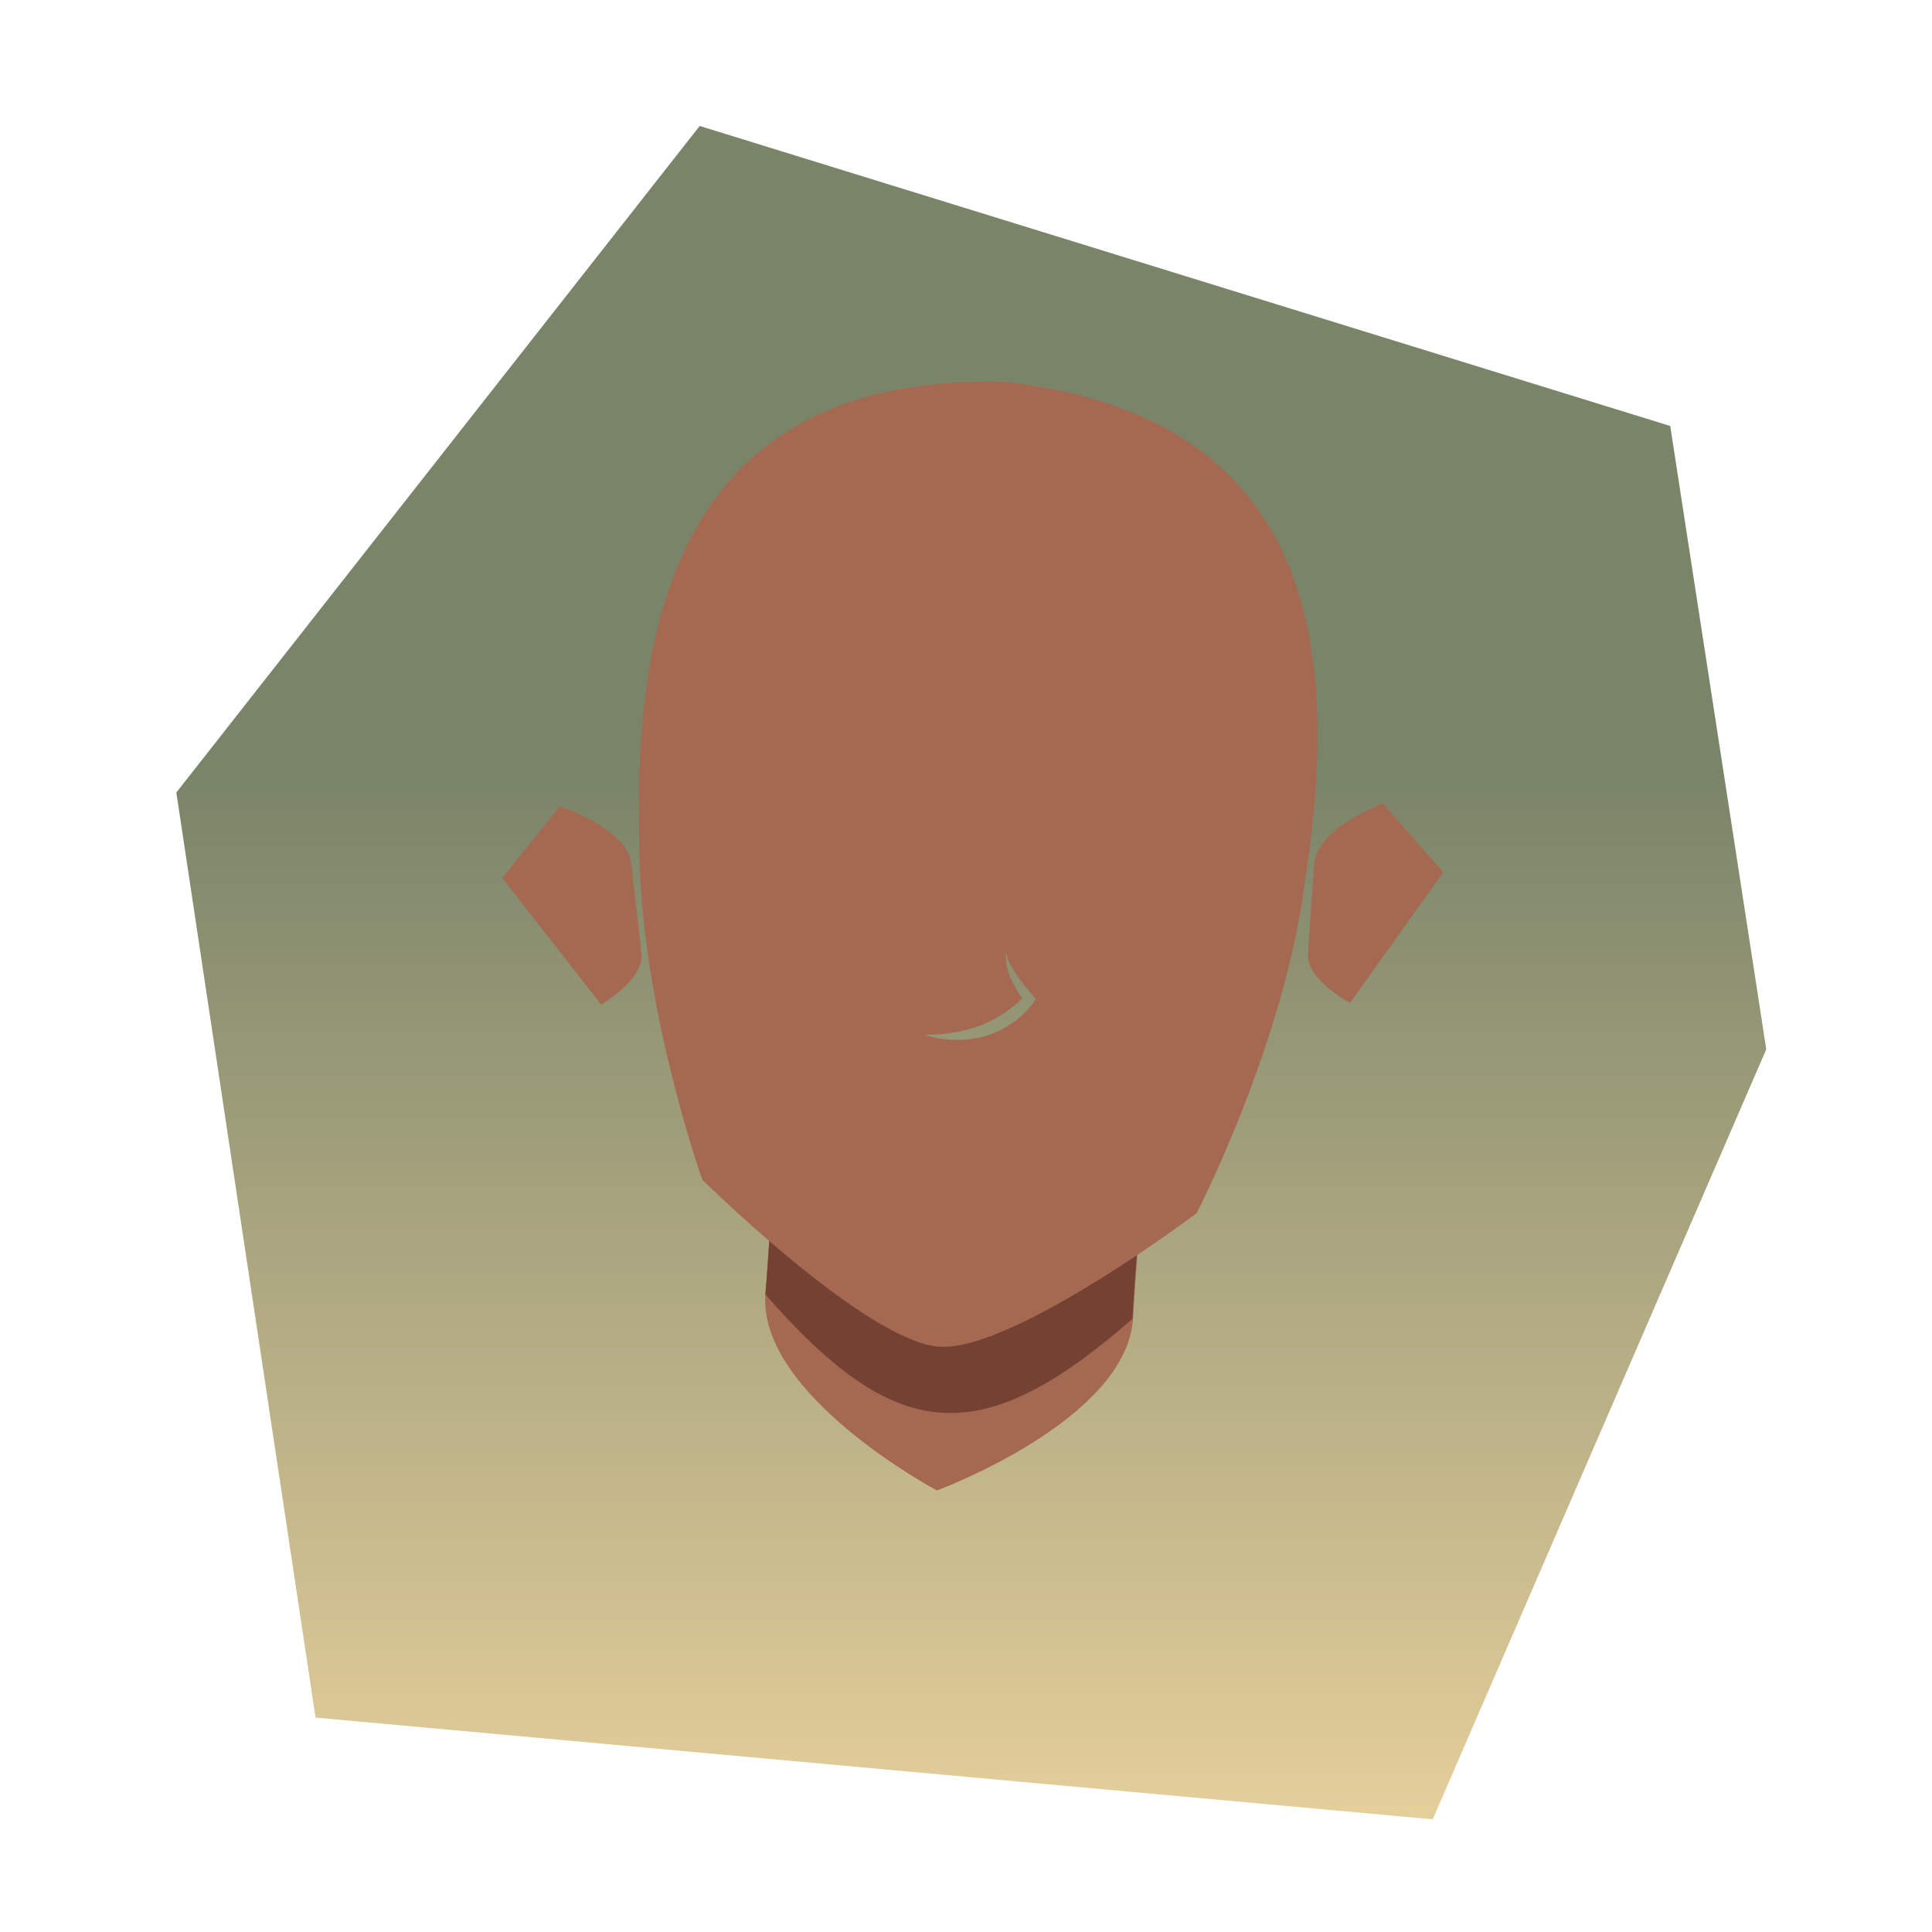
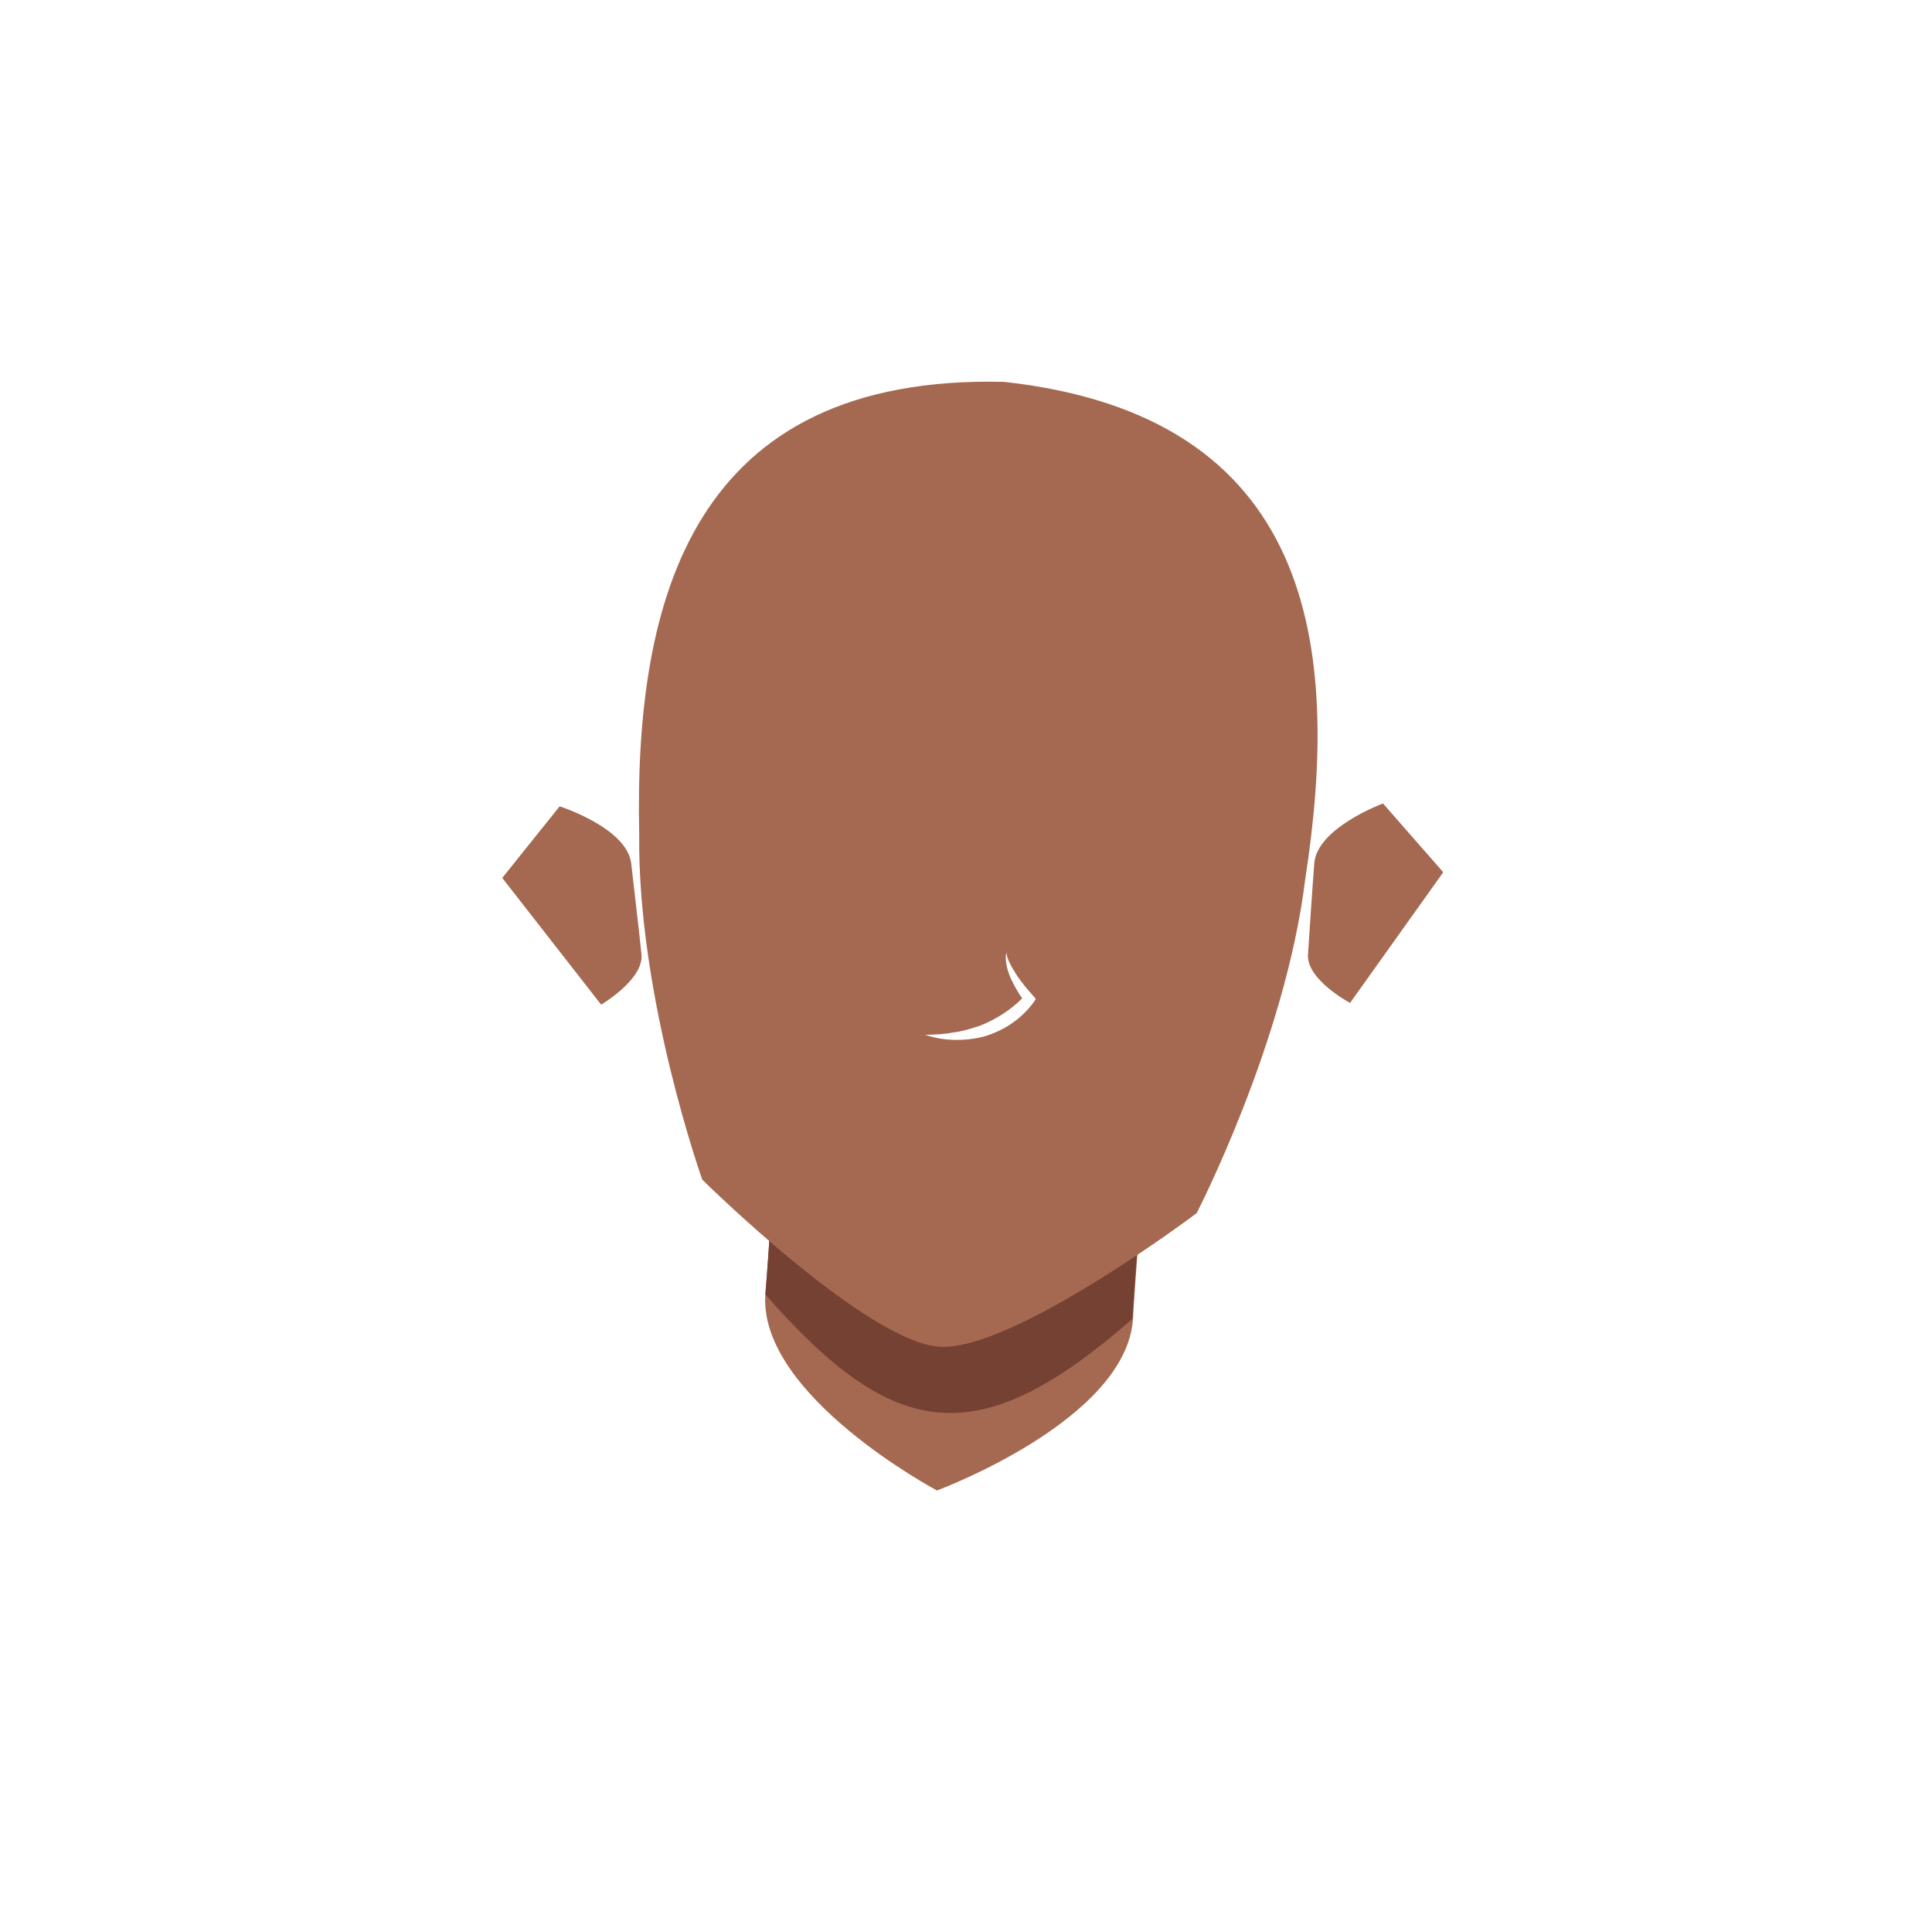
<svg xmlns="http://www.w3.org/2000/svg" version="1.1" id="Layer_1" x="0px" y="0px" viewBox="0 0 340 340" style="enable-background:new 0 0 340 340;" xml:space="preserve">
  <defs id="defs968">
    <linearGradient id="SVGID_1_-0" gradientUnits="userSpaceOnUse" x1="170" y1="335.72" x2="170" y2="130.003">
      <stop offset="0" style="stop-color:#D8AE5D" id="stop1034" />
      <stop offset="1" style="stop-color:#7C5059" id="stop1036" />
    </linearGradient>
    <linearGradient id="SVGID_1_-5" gradientUnits="userSpaceOnUse" x1="178.8" y1="35.633" x2="178.8" y2="210.799" gradientTransform="matrix(1,0,0,-1,0,340)">
      <stop offset="0" style="stop-color:#98BBBC" id="stop5980" />
      <stop offset="1" style="stop-color:#544C7B" id="stop5982" />
    </linearGradient>
    <linearGradient id="SVGID_1_-1" gradientUnits="userSpaceOnUse" x1="175.8" y1="338.992" x2="175.8" y2="128.205">
      <stop offset="0" style="stop-color:#8ABC87" id="stop6642" />
      <stop offset="1" style="stop-color:#235C7B" id="stop6644" />
    </linearGradient>
    <linearGradient id="SVGID_1_-6" gradientUnits="userSpaceOnUse" x1="178.8" y1="327.332" x2="178.8" y2="134.816">
      <stop offset="0" style="stop-color:#EAD29D" id="stop7885" />
      <stop offset="1" style="stop-color:#7A8469" id="stop7887" />
    </linearGradient>
  </defs>
  <style type="text/css" id="style938">
	.st0{fill:url(#SVGID_1_);}
	.st1{fill:none;stroke:#221F1F;stroke-width:2.03;stroke-miterlimit:10;}
	.st2{fill:#F4D4B8;}
	.st3{fill:#E5AB86;}
	.st4{fill:none;stroke:#221F1F;stroke-width:1.7;stroke-miterlimit:10;}
</style>
  <linearGradient id="SVGID_1_" gradientUnits="userSpaceOnUse" x1="175.45" y1="13.652" x2="175.45" y2="208.066" gradientTransform="matrix(1,0,0,-1,0,342)">
    <stop offset="0" style="stop-color:#9C4A8C" id="stop940" />
    <stop offset="1" style="stop-color:#78270E" id="stop942" />
  </linearGradient>
-   <polygon class="st0" points="318.7,183.5 260,319 63.4,301.1 38.9,138.3 131,21 301.8,73.8 " id="polygon7890" style="fill:url(#SVGID_1_-6)" transform="translate(-7.867343,1.167869)" />
  <path class="st2" d="m 135.588,215 c -0.1,2.2 -0.7,10.6 -0.9,12.8 -1.2,17.8 30.2,34.5 30.2,34.5 0,0 33.3,-12.3 34.5,-30.2 0.1,-2.2 0.7,-10.6 0.9,-12.8 z" id="path7894" style="fill:#a56951" />
  <path class="st3" d="m 135.588,215 c -0.1,2.2 -0.7,10.6 -0.9,12.8 22.7,25.9 37.4,28.1 64.6,4.3 0.1,-2.2 0.7,-10.6 0.9,-12.8 z" id="path7896" style="fill:#754133" />
  <path class="st2" d="m 111.088,152 c -0.7,-6.3 -12.6,-10.1 -12.6,-10.1 l -10.1,12.6 17.4,22.3 c 0,0 7.5,-4.4 7.1,-8.8 -0.3,-3.2 -1.4,-12.4 -1.8,-16 z" id="path7904" style="fill:#a56951" />
  <path class="st2" d="m 231.288,152 c 0.4,-6.3 12.1,-10.6 12.1,-10.6 l 10.6,12.1 -16.4,23 c 0,0 -7.7,-4.1 -7.4,-8.5 0.2,-3.1 0.8,-12.3 1.1,-16 z" id="path7906" style="fill:#a56951" />
  <path class="st2" d="m 176.688,67.2 c -54.8,-1.3 -65.1,38 -64.2,79.7 -0.3,28.7 11.1,60.7 11.1,60.7 0,0 28.8,28.5 41.7,29.4 12.9,0.9 45.3,-23.5 45.3,-23.5 0,0 15.6,-30.2 19.1,-58.7 6.4,-41.2 1.5,-81.6 -53,-87.6 z m 5.2,109.2 c -2.2,3 -5.3,5 -8.7,6 -3.5,0.9 -7.2,0.8 -10.4,-0.3 1.7,0 3.4,-0.1 5,-0.4 1.6,-0.2 3.2,-0.7 4.7,-1.2 2.8,-1.1 5.4,-2.8 7.4,-4.8 -0.8,-1.1 -1.4,-2.3 -2,-3.5 -0.6,-1.4 -1.1,-3.1 -0.8,-4.6 0.2,1.5 1.1,2.8 1.9,4.1 0.8,1.2 1.8,2.4 2.8,3.5 l 0.5,0.6 z" id="path7908" style="fill:#a56951" />
  <path class="st1" d="M 175.188,158" id="path947" style="fill:none;stroke:#221f1f;stroke-width:2.03;stroke-miterlimit:10" />
  <path class="st4" d="M 170.588,153.1" id="path953" style="fill:none;stroke:#221f1f;stroke-width:1.7;stroke-miterlimit:10" />
  <path class="st1" d="M 155.288,133.3" id="path955" style="fill:none;stroke:#221f1f;stroke-width:2.03;stroke-miterlimit:10" />
  <path class="st4" d="M 169.588,153.1" id="path957" style="fill:none;stroke:#221f1f;stroke-width:1.7;stroke-miterlimit:10" />
  <path class="st1" d="M 175.188,158" id="path1041" style="fill:none;stroke:#221f1f;stroke-width:2.03;stroke-miterlimit:10" />
  <path class="st4" d="M 170.588,153.1" id="path1047" style="fill:none;stroke:#221f1f;stroke-width:1.7;stroke-miterlimit:10" />
  <path class="st1" d="M 155.288,133.3" id="path1049" style="fill:none;stroke:#221f1f;stroke-width:2.03;stroke-miterlimit:10" />
  <path class="st4" d="M 169.588,153.1" id="path1051" style="fill:none;stroke:#221f1f;stroke-width:1.7;stroke-miterlimit:10" />
  <path class="st1" d="M 175.188,158" id="path5987" style="fill:none;stroke:#221f1f;stroke-width:2.03;stroke-miterlimit:10" />
  <path class="st4" d="M 170.588,153.1" id="path5993" style="fill:none;stroke:#221f1f;stroke-width:1.7;stroke-miterlimit:10" />
  <path class="st1" d="M 155.288,133.3" id="path5995" style="fill:none;stroke:#221f1f;stroke-width:2.03;stroke-miterlimit:10" />
  <path class="st4" d="M 169.588,153.1" id="path5997" style="fill:none;stroke:#221f1f;stroke-width:1.7;stroke-miterlimit:10" />
  <path class="st1" d="M 175.188,158" id="path6649" style="fill:none;stroke:#221f1f;stroke-width:2.03;stroke-miterlimit:10" />
  <path class="st4" d="M 170.588,153.1" id="path6655" style="fill:none;stroke:#221f1f;stroke-width:1.7;stroke-miterlimit:10" />
  <path class="st1" d="M 155.288,133.3" id="path6657" style="fill:none;stroke:#221f1f;stroke-width:2.03;stroke-miterlimit:10" />
  <path class="st4" d="M 169.588,153.1" id="path6659" style="fill:none;stroke:#221f1f;stroke-width:1.7;stroke-miterlimit:10" />
  <path class="st1" d="M 175.188,158" id="path7892" style="fill:none;stroke:#221f1f;stroke-width:2.03;stroke-miterlimit:10" />
  <path class="st4" d="M 170.588,153.1" id="path7898" style="fill:none;stroke:#221f1f;stroke-width:1.7;stroke-miterlimit:10" />
  <path class="st1" d="M 155.288,133.3" id="path7900" style="fill:none;stroke:#221f1f;stroke-width:2.03;stroke-miterlimit:10" />
  <path class="st4" d="M 169.588,153.1" id="path7902" style="fill:none;stroke:#221f1f;stroke-width:1.7;stroke-miterlimit:10" />
</svg>
